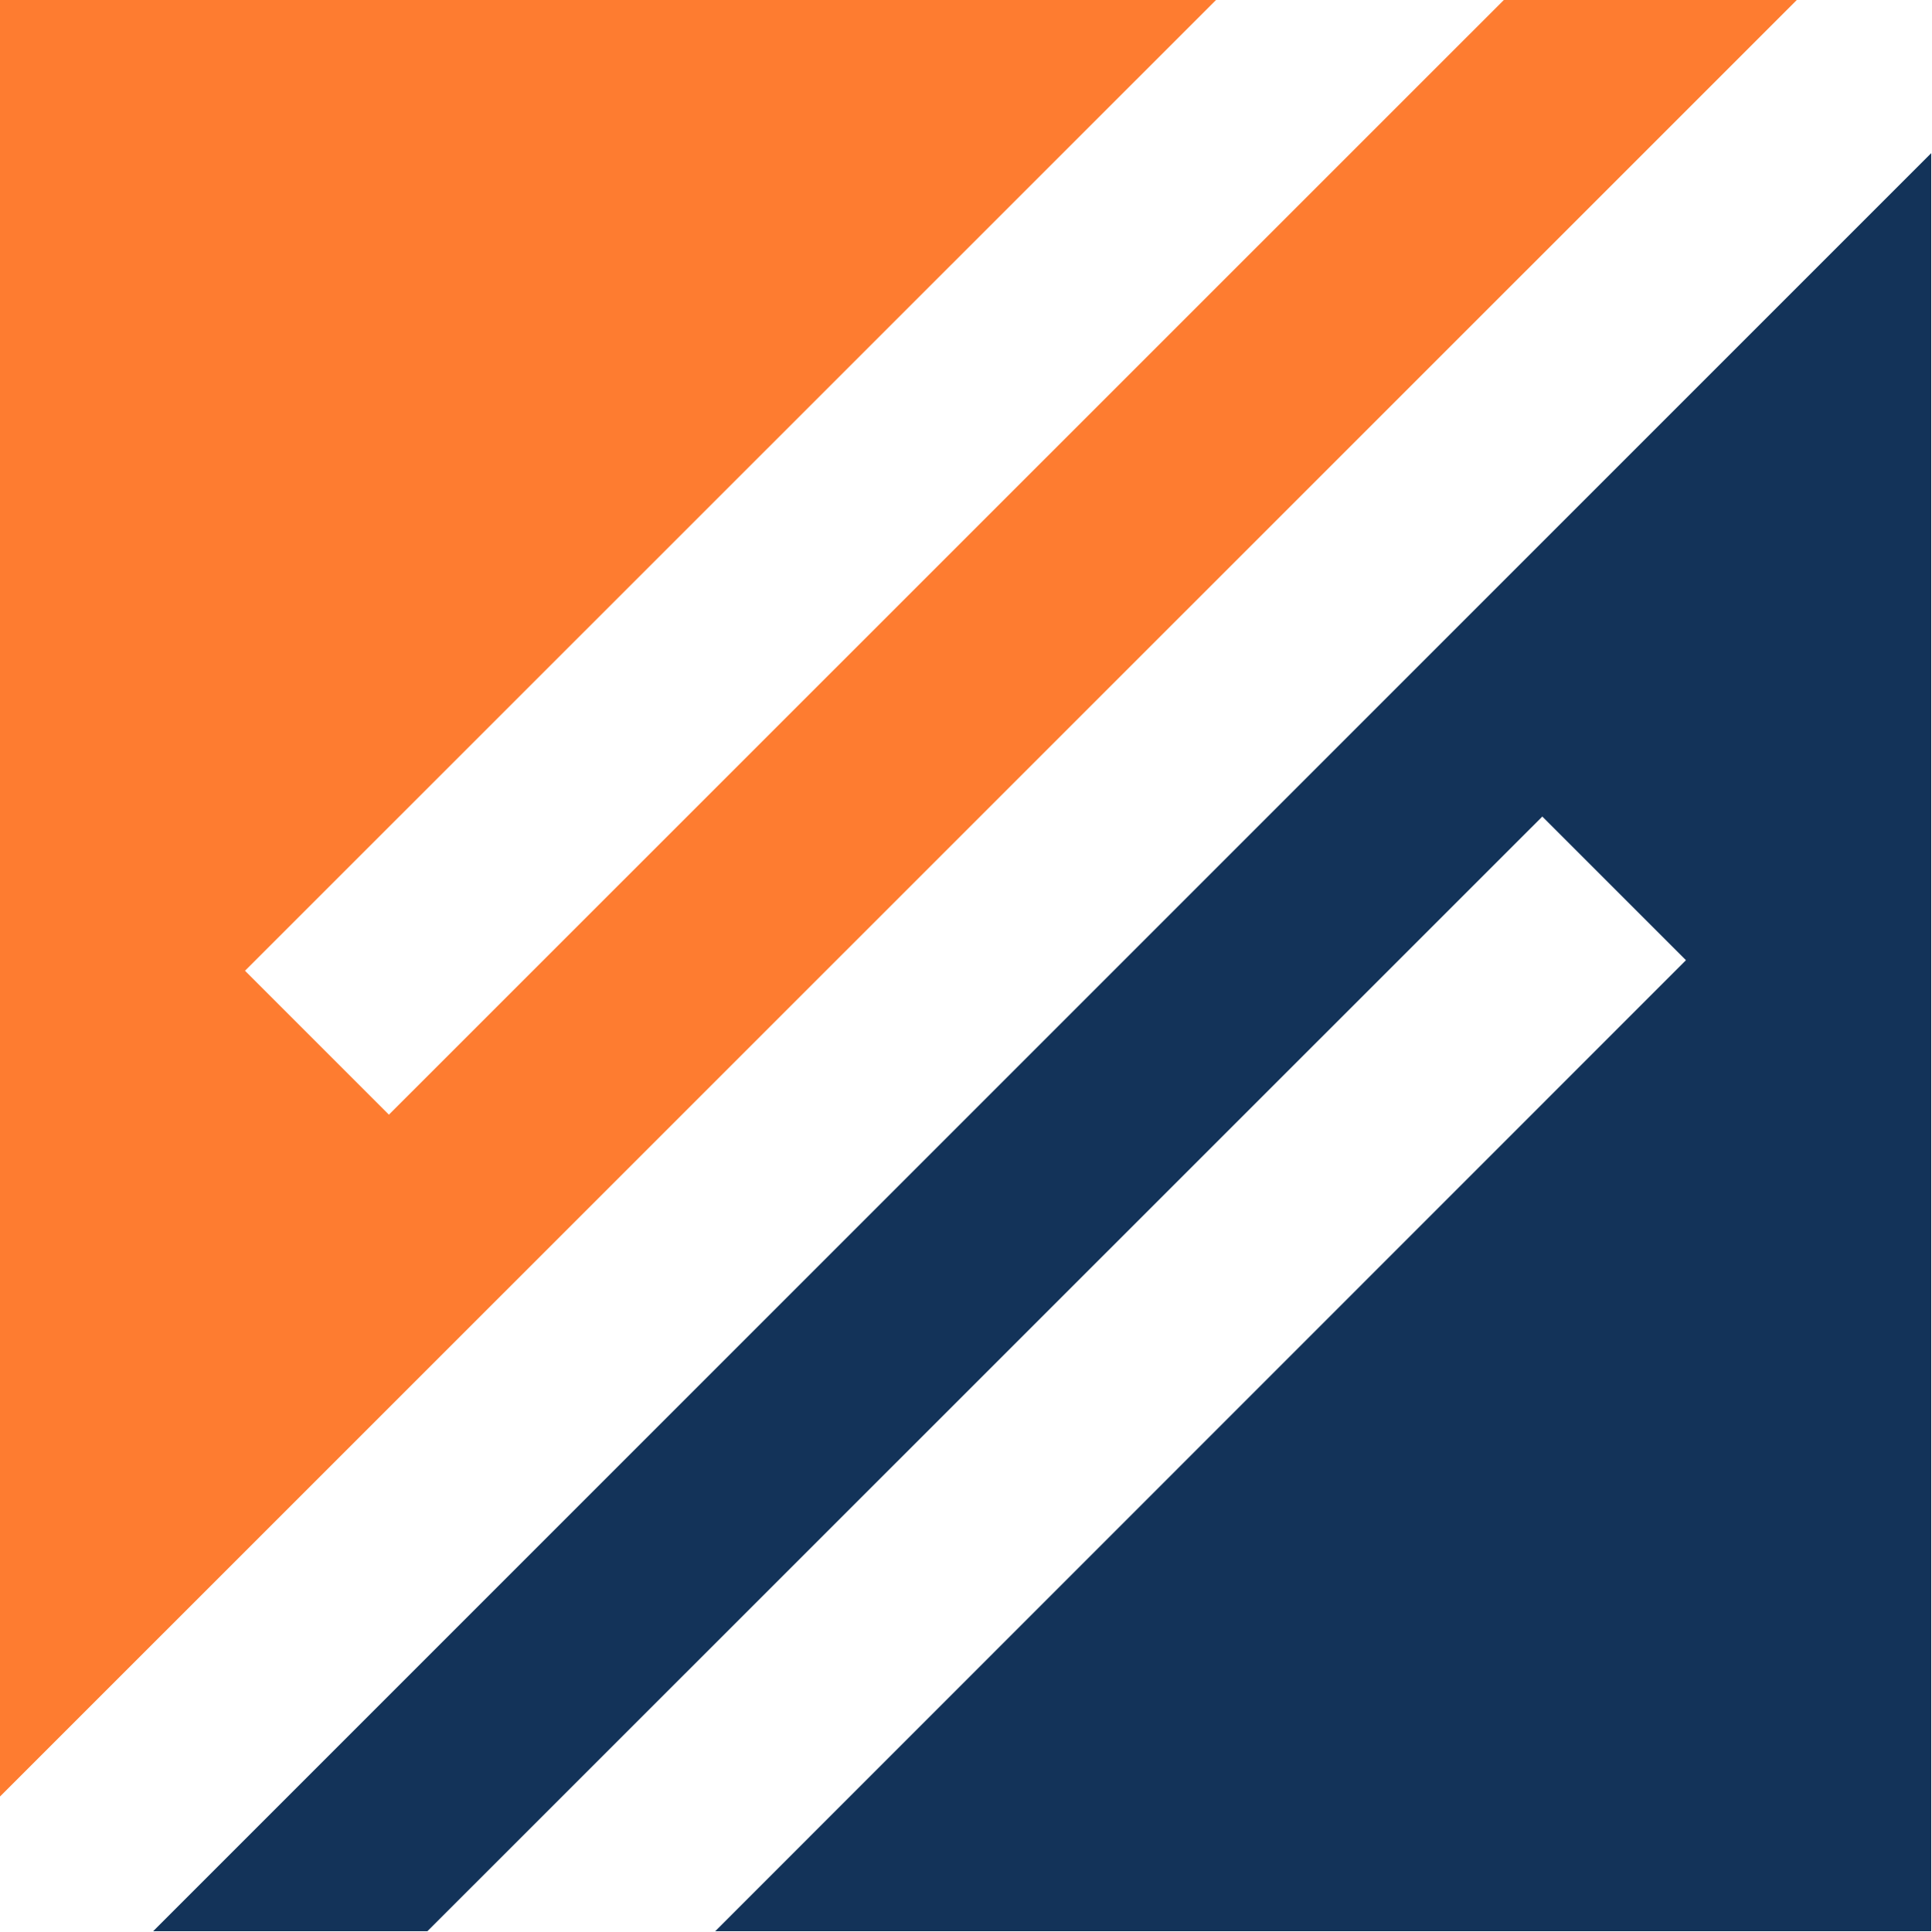
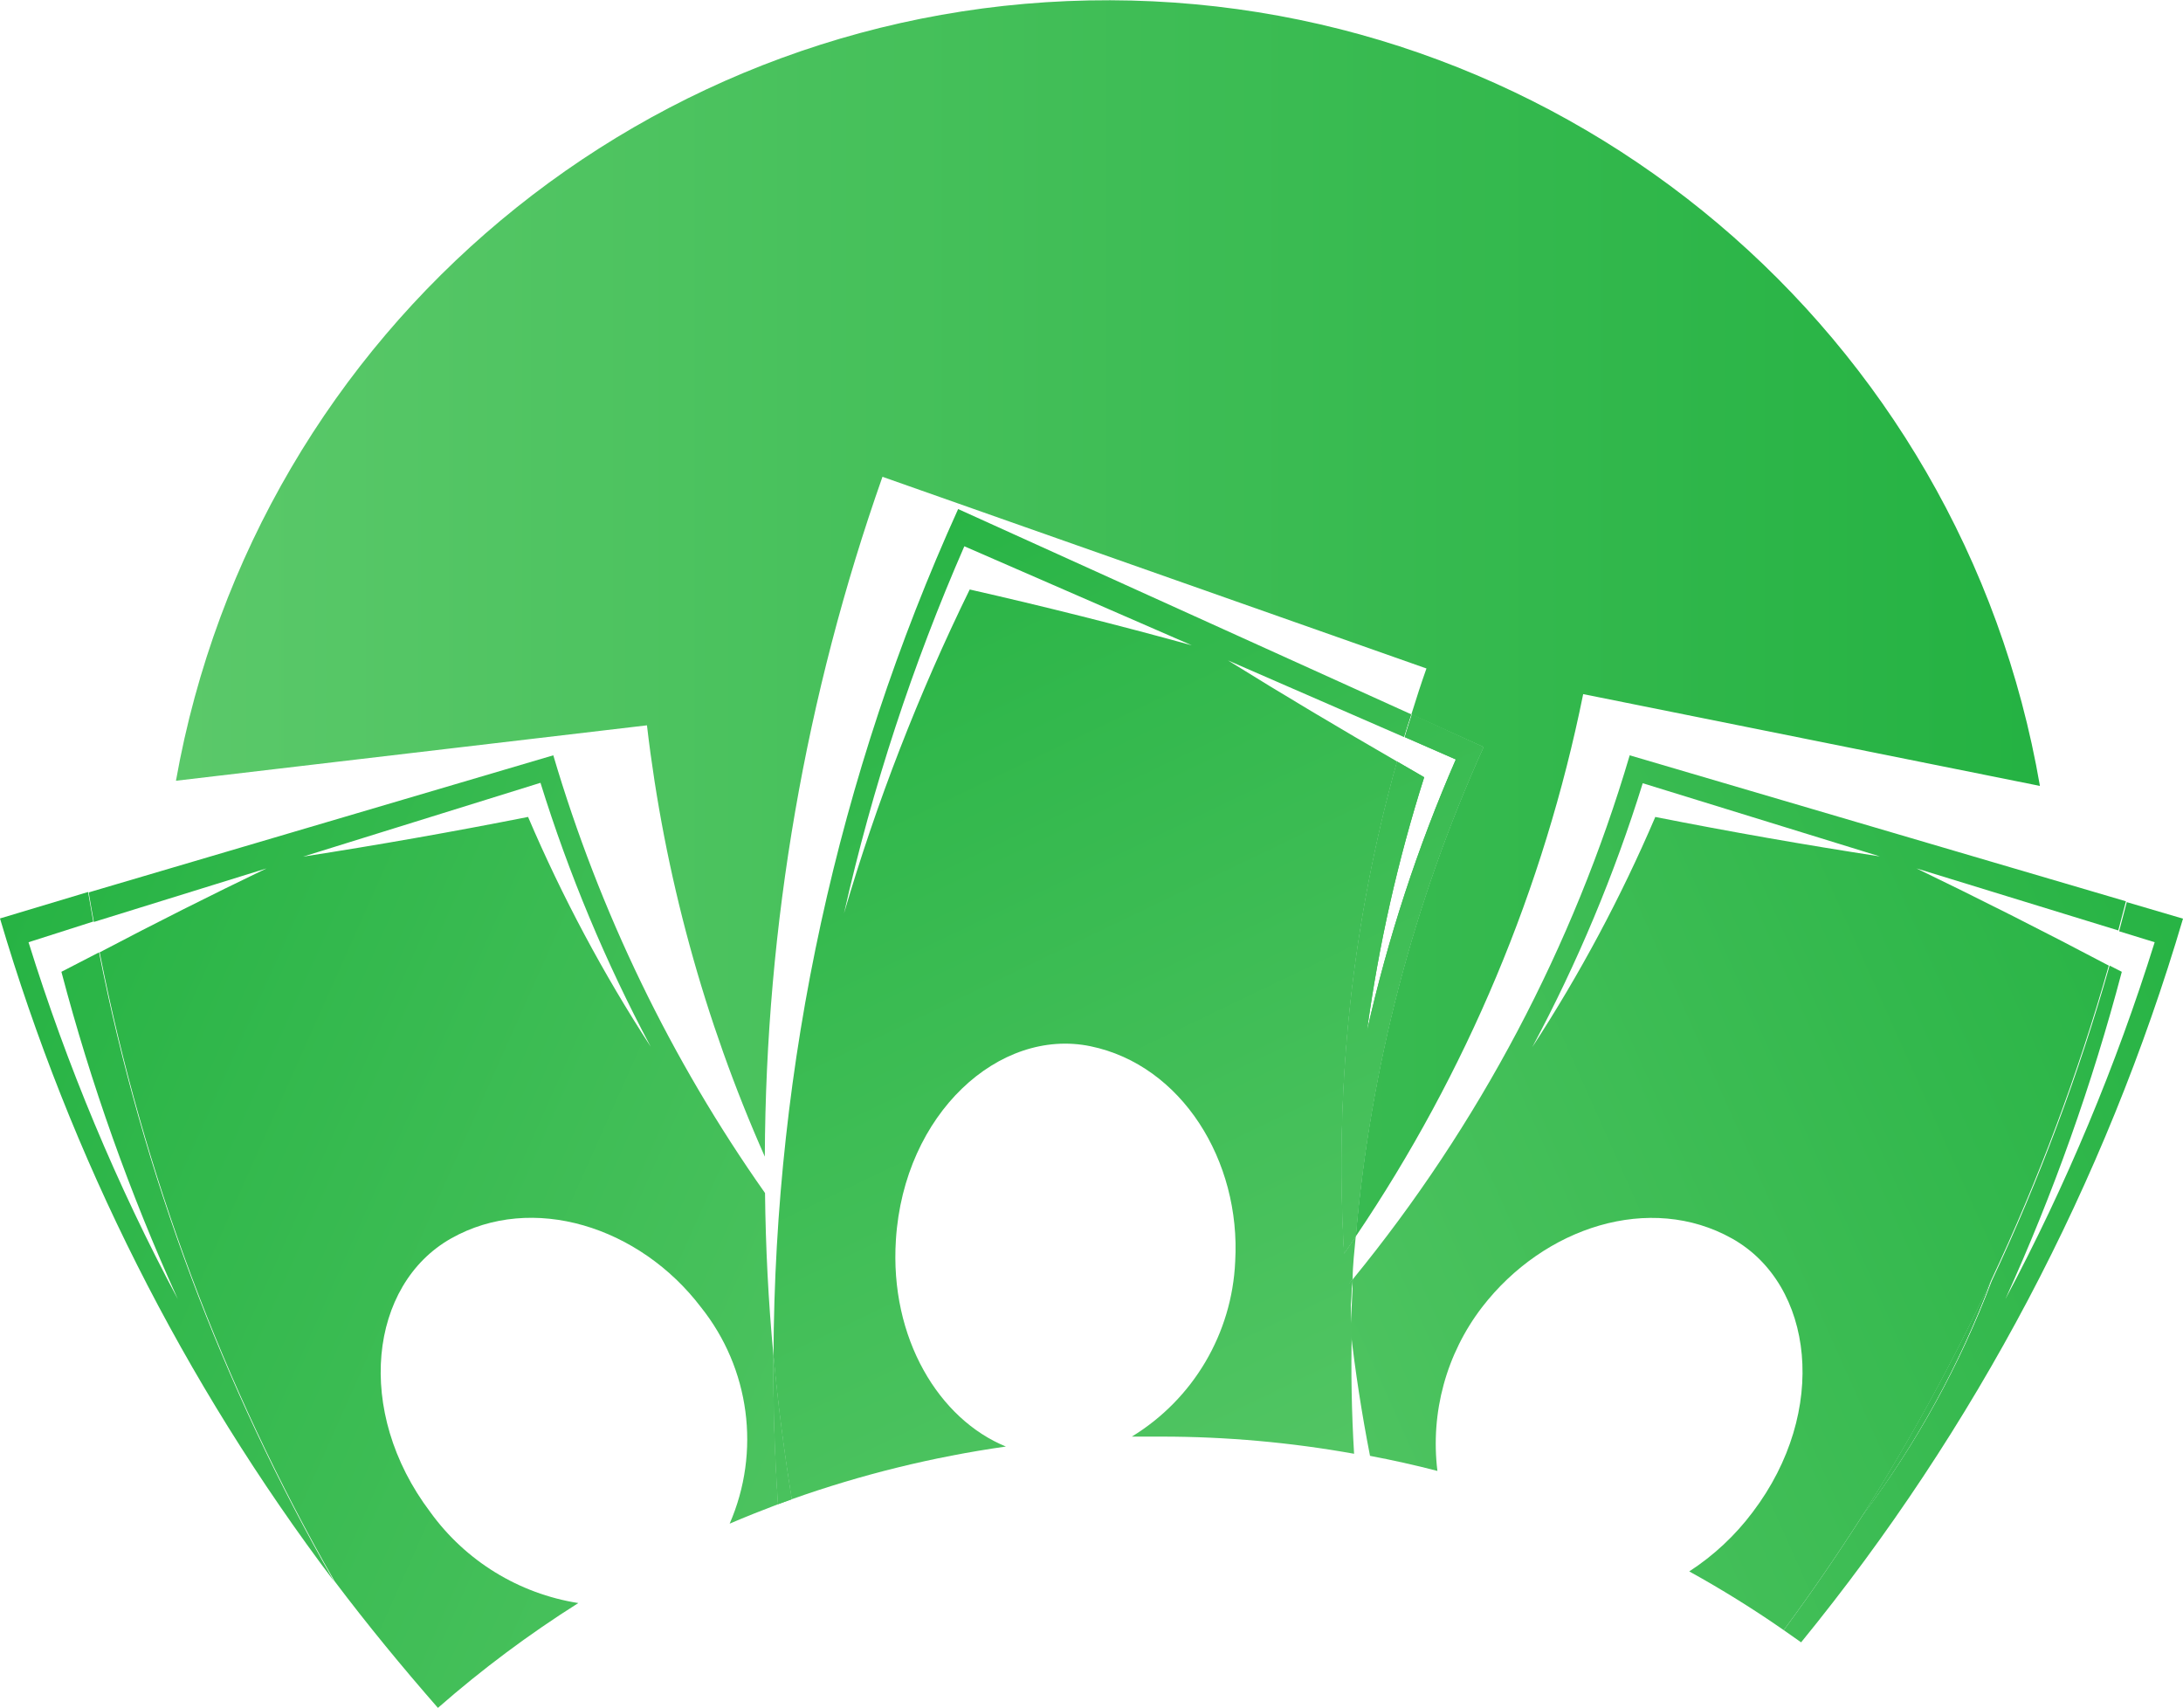
- <svg xmlns="http://www.w3.org/2000/svg" id="LOGO2" viewBox="0 0 71.26 71.26">
+ <svg xmlns="http://www.w3.org/2000/svg" xmlns:xlink="http://www.w3.org/1999/xlink" id="OBJECTS" viewBox="0 0 105.58 82.6">
  <defs>
-     <style>.cls-1{fill:#133359;}.cls-1,.cls-2{fill-rule:evenodd;}.cls-2{fill:#fe7c30;}</style>
+     <style>.cls-1{fill:url(#linear-gradient);}.cls-2{fill:url(#linear-gradient-2);}.cls-3{fill:url(#linear-gradient-3);}.cls-4{fill:url(#linear-gradient-4);}.cls-5{fill:url(#linear-gradient-5);}.cls-6{fill:url(#linear-gradient-6);}.cls-7{fill:url(#linear-gradient-7);}.cls-8{fill:url(#linear-gradient-8);}.cls-9{fill:url(#linear-gradient-9);}.cls-10{fill:url(#linear-gradient-10);}.cls-11{fill:url(#linear-gradient-11);}.cls-12{fill:url(#linear-gradient-12);}.cls-13{fill:url(#linear-gradient-13);}.cls-14{fill:url(#linear-gradient-14);}</style>
+     <linearGradient id="linear-gradient" x1="61.47" y1="321.48" x2="152.99" y2="321.48" gradientUnits="userSpaceOnUse">
+       <stop offset="0" stop-color="#5bc96a" />
+       <stop offset="1" stop-color="#24b242" />
+     </linearGradient>
+     <linearGradient id="linear-gradient-2" x1="-276.13" y1="-100.15" x2="-243.08" y2="-40.68" gradientTransform="matrix(-0.8, 0.6, -0.6, -0.8, -172.45, 457.75)" xlink:href="#linear-gradient" />
+     <linearGradient id="linear-gradient-3" x1="-281.19" y1="-97.34" x2="-248.14" y2="-37.87" gradientTransform="matrix(-0.8, 0.6, -0.6, -0.8, -172.45, 457.75)" xlink:href="#linear-gradient" />
+     <linearGradient id="linear-gradient-4" x1="194.36" y1="254.43" x2="227.41" y2="313.9" gradientTransform="matrix(0.8, 0.6, 0.6, -0.8, -203.13, 457.75)" xlink:href="#linear-gradient" />
+     <linearGradient id="linear-gradient-5" x1="61.47" y1="359.19" x2="152.99" y2="359.19" xlink:href="#linear-gradient" />
+     <linearGradient id="linear-gradient-6" x1="198.6" y1="252.08" x2="231.65" y2="311.54" gradientTransform="matrix(0.8, 0.6, 0.6, -0.8, -203.13, 457.75)" xlink:href="#linear-gradient" />
+     <linearGradient id="linear-gradient-7" x1="186.9" y1="258.58" x2="219.95" y2="318.04" gradientTransform="matrix(0.8, 0.6, 0.6, -0.8, -203.13, 457.75)" xlink:href="#linear-gradient" />
+     <linearGradient id="linear-gradient-8" x1="61.47" y1="339.16" x2="152.99" y2="339.16" xlink:href="#linear-gradient" />
+     <linearGradient id="linear-gradient-9" x1="-908.22" y1="-11.39" x2="-875.17" y2="48.08" gradientTransform="matrix(-1, -0.06, 0.06, -1, -769.34, 300.1)" xlink:href="#linear-gradient" />
+     <linearGradient id="linear-gradient-10" x1="-278.3" y1="-98.95" x2="-245.25" y2="-39.48" gradientTransform="matrix(-0.8, 0.6, -0.6, -0.8, -172.45, 457.75)" xlink:href="#linear-gradient" />
+     <linearGradient id="linear-gradient-11" x1="-876.06" y1="-29.27" x2="-843.01" y2="30.2" gradientTransform="matrix(-1, -0.06, 0.06, -1, -769.34, 300.1)" xlink:href="#linear-gradient" />
+     <linearGradient id="linear-gradient-12" x1="-894.36" y1="-19.1" x2="-861.31" y2="40.37" gradientTransform="matrix(-1, -0.06, 0.06, -1, -769.34, 300.1)" xlink:href="#linear-gradient" />
+     <linearGradient id="linear-gradient-13" x1="185.17" y1="259.54" x2="218.23" y2="319" gradientTransform="matrix(0.8, 0.6, 0.6, -0.8, -203.13, 457.75)" xlink:href="#linear-gradient" />
+     <linearGradient id="linear-gradient-14" x1="-900.33" y1="-15.78" x2="-867.27" y2="43.69" gradientTransform="matrix(-1, -0.06, 0.06, -1, -769.34, 300.1)" xlink:href="#linear-gradient" />
  </defs>
-   <polygon class="cls-1" points="71.26 5.65 71.26 71.26 26.39 71.26 62.21 35.43 56.91 30.13 15.77 71.26 5.65 71.26 71.26 5.65 71.26 5.65 71.26 5.65" />
-   <polygon class="cls-2" points="0 0 44.87 0 9.04 35.82 14.35 41.13 55.49 0 66.3 0 0 66.29 0 0 0 0" />
+   <path class="cls-1" d="M90.7,347.52a100.1,100.1,0,0,1,5.69-32.88l26.31,9.27c-.26.73-.5,1.48-.73,2.22l3.49,1.58a72.64,72.64,0,0,0-6.18,23.67,72.53,72.53,0,0,0,11-26.23l22.09,4.44a45.76,45.76,0,0,0-90.15-.25L85,326.66A72.06,72.06,0,0,0,90.7,347.52Z" transform="translate(-53.71 -291.58)" />
+   <path class="cls-2" d="M56.68,338.58a99.67,99.67,0,0,0,5.63,15.83,99.22,99.22,0,0,1-7.22-17.26l3.13-1c-.08-.47-.17-.95-.25-1.43L53.71,336a100.28,100.28,0,0,0,16.15,32.05A100.21,100.21,0,0,1,58.5,337.64Z" transform="translate(-53.71 -291.58)" />
+   <path class="cls-3" d="M81.68,369.11a10.93,10.93,0,0,1-7.16-4.4c-3.69-4.88-2.94-11,1-13.23s9.13-.57,12.09,3.32A10.23,10.23,0,0,1,89,365.27c.77-.33,1.55-.64,2.34-.94-.16-2.39-.24-4.78-.22-7.18-.25-2.62-.38-5.25-.41-7.87a72.33,72.33,0,0,1-10.24-21.17L58,334.74c.08.48.17,1,.25,1.43l8.35-2.59q-4.06,1.95-8.07,4.06a100.21,100.21,0,0,0,11.36,30.41c1.59,2.11,3.27,4.15,5,6.13A54.34,54.34,0,0,1,81.68,369.11Zm-1.83-39.67a73.42,73.42,0,0,0,5.33,12.76,72.78,72.78,0,0,1-5.93-11.11q-5.41,1.07-10.88,1.92Z" transform="translate(-53.71 -291.58)" />
+   <path class="cls-4" d="M157.92,337.15a100,100,0,0,1-7.22,17.26,99.67,99.67,0,0,0,5.63-15.83l-.59-.3a100.42,100.42,0,0,1-5.7,15.25,45.92,45.92,0,0,1-6.24,11.33c-1.21,1.89-2.48,3.75-3.82,5.56l.84.59a100.1,100.1,0,0,0,18.47-35l-2.72-.8c-.12.47-.25.94-.37,1.41Z" transform="translate(-53.71 -291.58)" />
+   <path class="cls-5" d="M143.8,364.86A45.92,45.92,0,0,0,150,353.53,101.37,101.37,0,0,1,143.8,364.86Z" transform="translate(-53.71 -291.58)" />
+   <path class="cls-6" d="M143.8,364.86A45.92,45.92,0,0,0,150,353.53,101.37,101.37,0,0,1,143.8,364.86Z" transform="translate(-53.71 -291.58)" />
+   <path class="cls-7" d="M132.53,328.11a72.39,72.39,0,0,1-13.4,25.35c0,.81-.08,1.63-.1,2.45q.34,3,.94,6.08c1.1.21,2.19.45,3.26.73a10.84,10.84,0,0,1,2.16-7.92c3-3.89,8.13-5.54,12.09-3.32s4.7,8.35,1,13.23a12,12,0,0,1-3.07,2.87,52.07,52.07,0,0,1,4.57,2.84c1.34-1.81,2.61-3.67,3.82-5.56A101.37,101.37,0,0,0,150,353.53a100.42,100.42,0,0,0,5.7-15.25q-4.62-2.44-9.3-4.7l9.76,3c.12-.47.25-.94.37-1.41Zm1.23,3a72.83,72.83,0,0,1-5.94,11.11,72.7,72.7,0,0,0,5.34-12.76L144.63,333Q139.17,332.16,133.76,331.09Z" transform="translate(-53.71 -291.58)" />
+   <path class="cls-8" d="M124.12,328.31a73,73,0,0,0-4.3,13.15,73.07,73.07,0,0,1,2.77-12.29l-1.31-.76a72.32,72.32,0,0,0-2.56,23.79l.56-.82a72.64,72.64,0,0,1,6.18-23.67L122,326.13c-.12.36-.24.73-.35,1.1Z" transform="translate(-53.71 -291.58)" />
+   <path class="cls-9" d="M124.12,328.31a73,73,0,0,0-4.3,13.15,73.07,73.07,0,0,1,2.77-12.29l-1.31-.76a72.32,72.32,0,0,0-2.56,23.79l.56-.82a72.64,72.64,0,0,1,6.18-23.67L122,326.13c-.12.36-.24.73-.35,1.1Z" transform="translate(-53.71 -291.58)" />
+   <path class="cls-10" d="M91.34,364.33l.66-.24c-.37-2.3-.67-4.62-.88-6.94C91.1,359.55,91.18,361.94,91.34,364.33Z" transform="translate(-53.71 -291.58)" />
+   <path class="cls-11" d="M91.34,364.33l.66-.24c-.37-2.3-.67-4.62-.88-6.94C91.1,359.55,91.18,361.94,91.34,364.33Z" transform="translate(-53.71 -291.58)" />
+   <path class="cls-12" d="M119.13,353.46c0-.7.09-1.39.15-2.08l-.56.82a72.32,72.32,0,0,1,2.56-23.79c-2.75-1.59-5.48-3.21-8.18-4.89l8.52,3.71c.11-.37.23-.74.35-1.1l-21.92-9.93a100.18,100.18,0,0,0-8.93,40.95c.21,2.32.51,4.64.88,6.94a53.37,53.37,0,0,1,10.36-2.55c-3.22-1.31-5.63-5.22-5.32-10,.39-6.11,5-10.27,9.41-9.36s7.28,5.54,7,10.41a10.46,10.46,0,0,1-5,8.47c.48,0,1,0,1.45,0a52.74,52.74,0,0,1,9.3.83q-.18-3-.11-5.93c-.08-.69-.14-1.38-.2-2.08C118.94,353.71,119,353.58,119.13,353.46Zm-18.52-33.37a98.91,98.91,0,0,0-6.08,15.66A98.57,98.57,0,0,1,100.35,318l11,4.79C107.8,321.81,104.22,320.91,100.61,320.09Z" transform="translate(-53.71 -291.58)" />
+   <path class="cls-13" d="M118.83,353.83c.06.7.12,1.39.2,2.08,0-.82,0-1.64.1-2.45C119,353.58,118.94,353.71,118.83,353.83Z" transform="translate(-53.71 -291.58)" />
+   <path class="cls-14" d="M118.83,353.83c.06.7.12,1.39.2,2.08,0-.82,0-1.64.1-2.45C119,353.58,118.94,353.71,118.83,353.83Z" transform="translate(-53.71 -291.58)" />
</svg>
